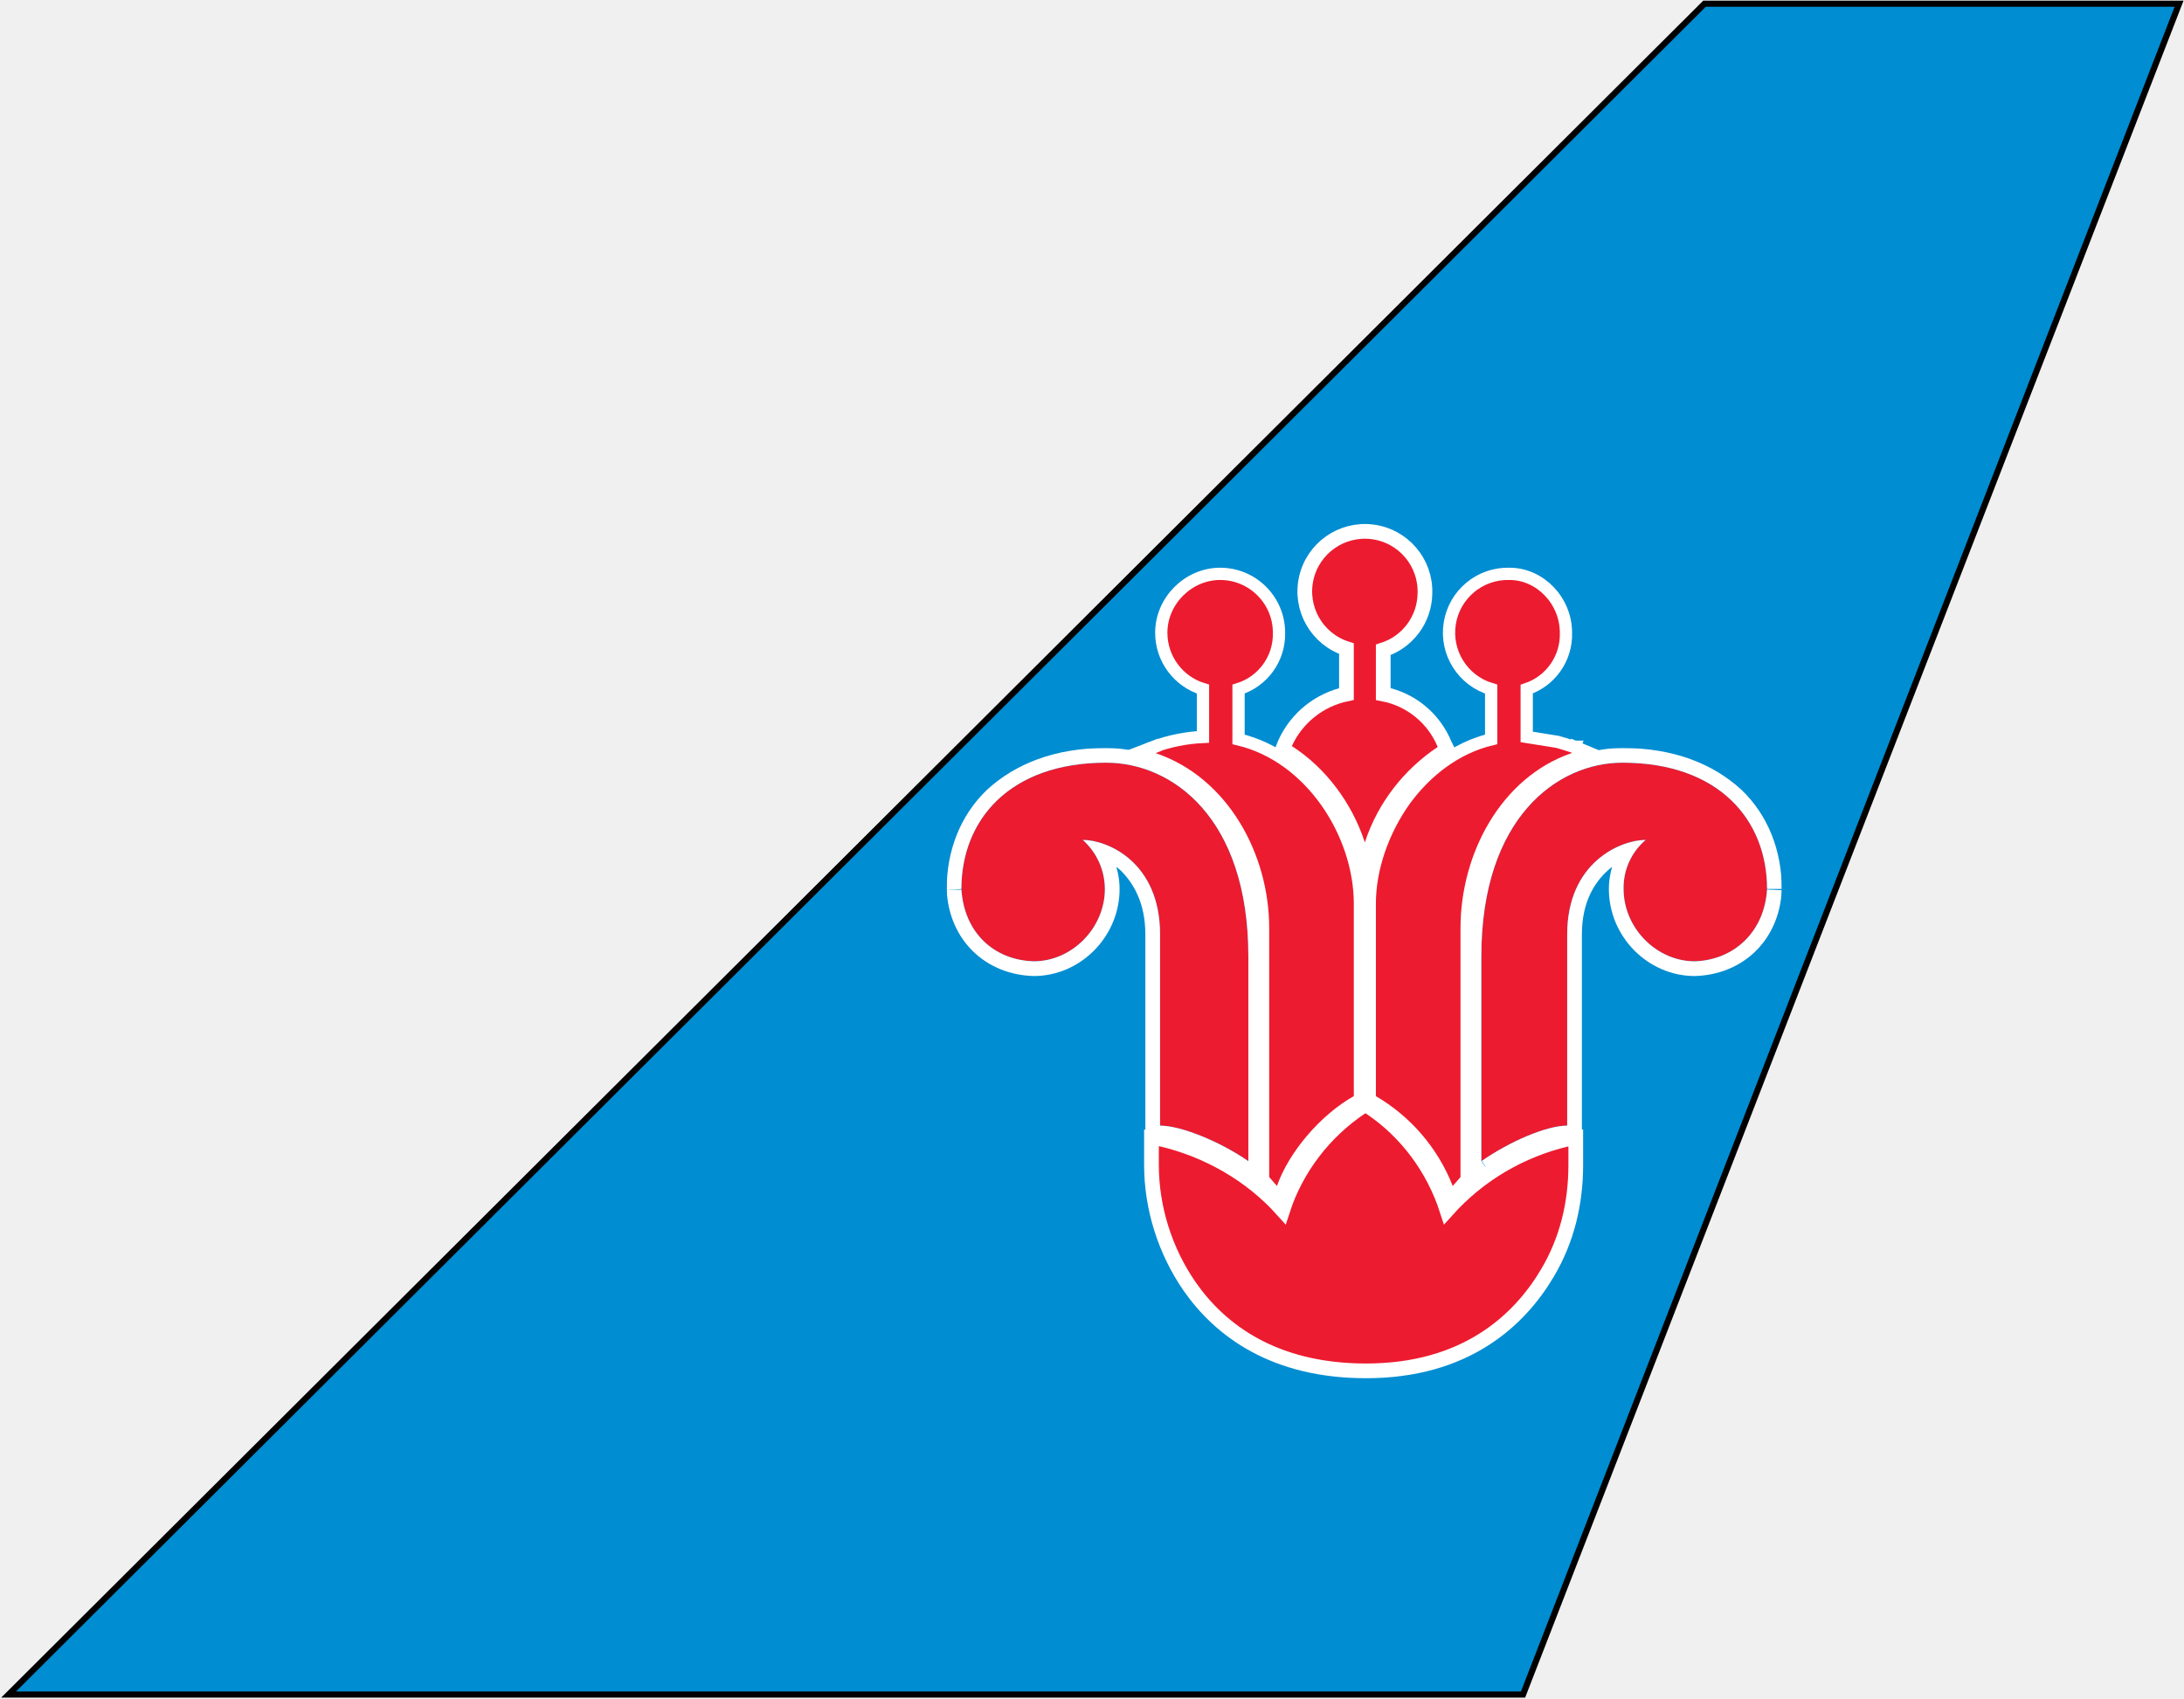
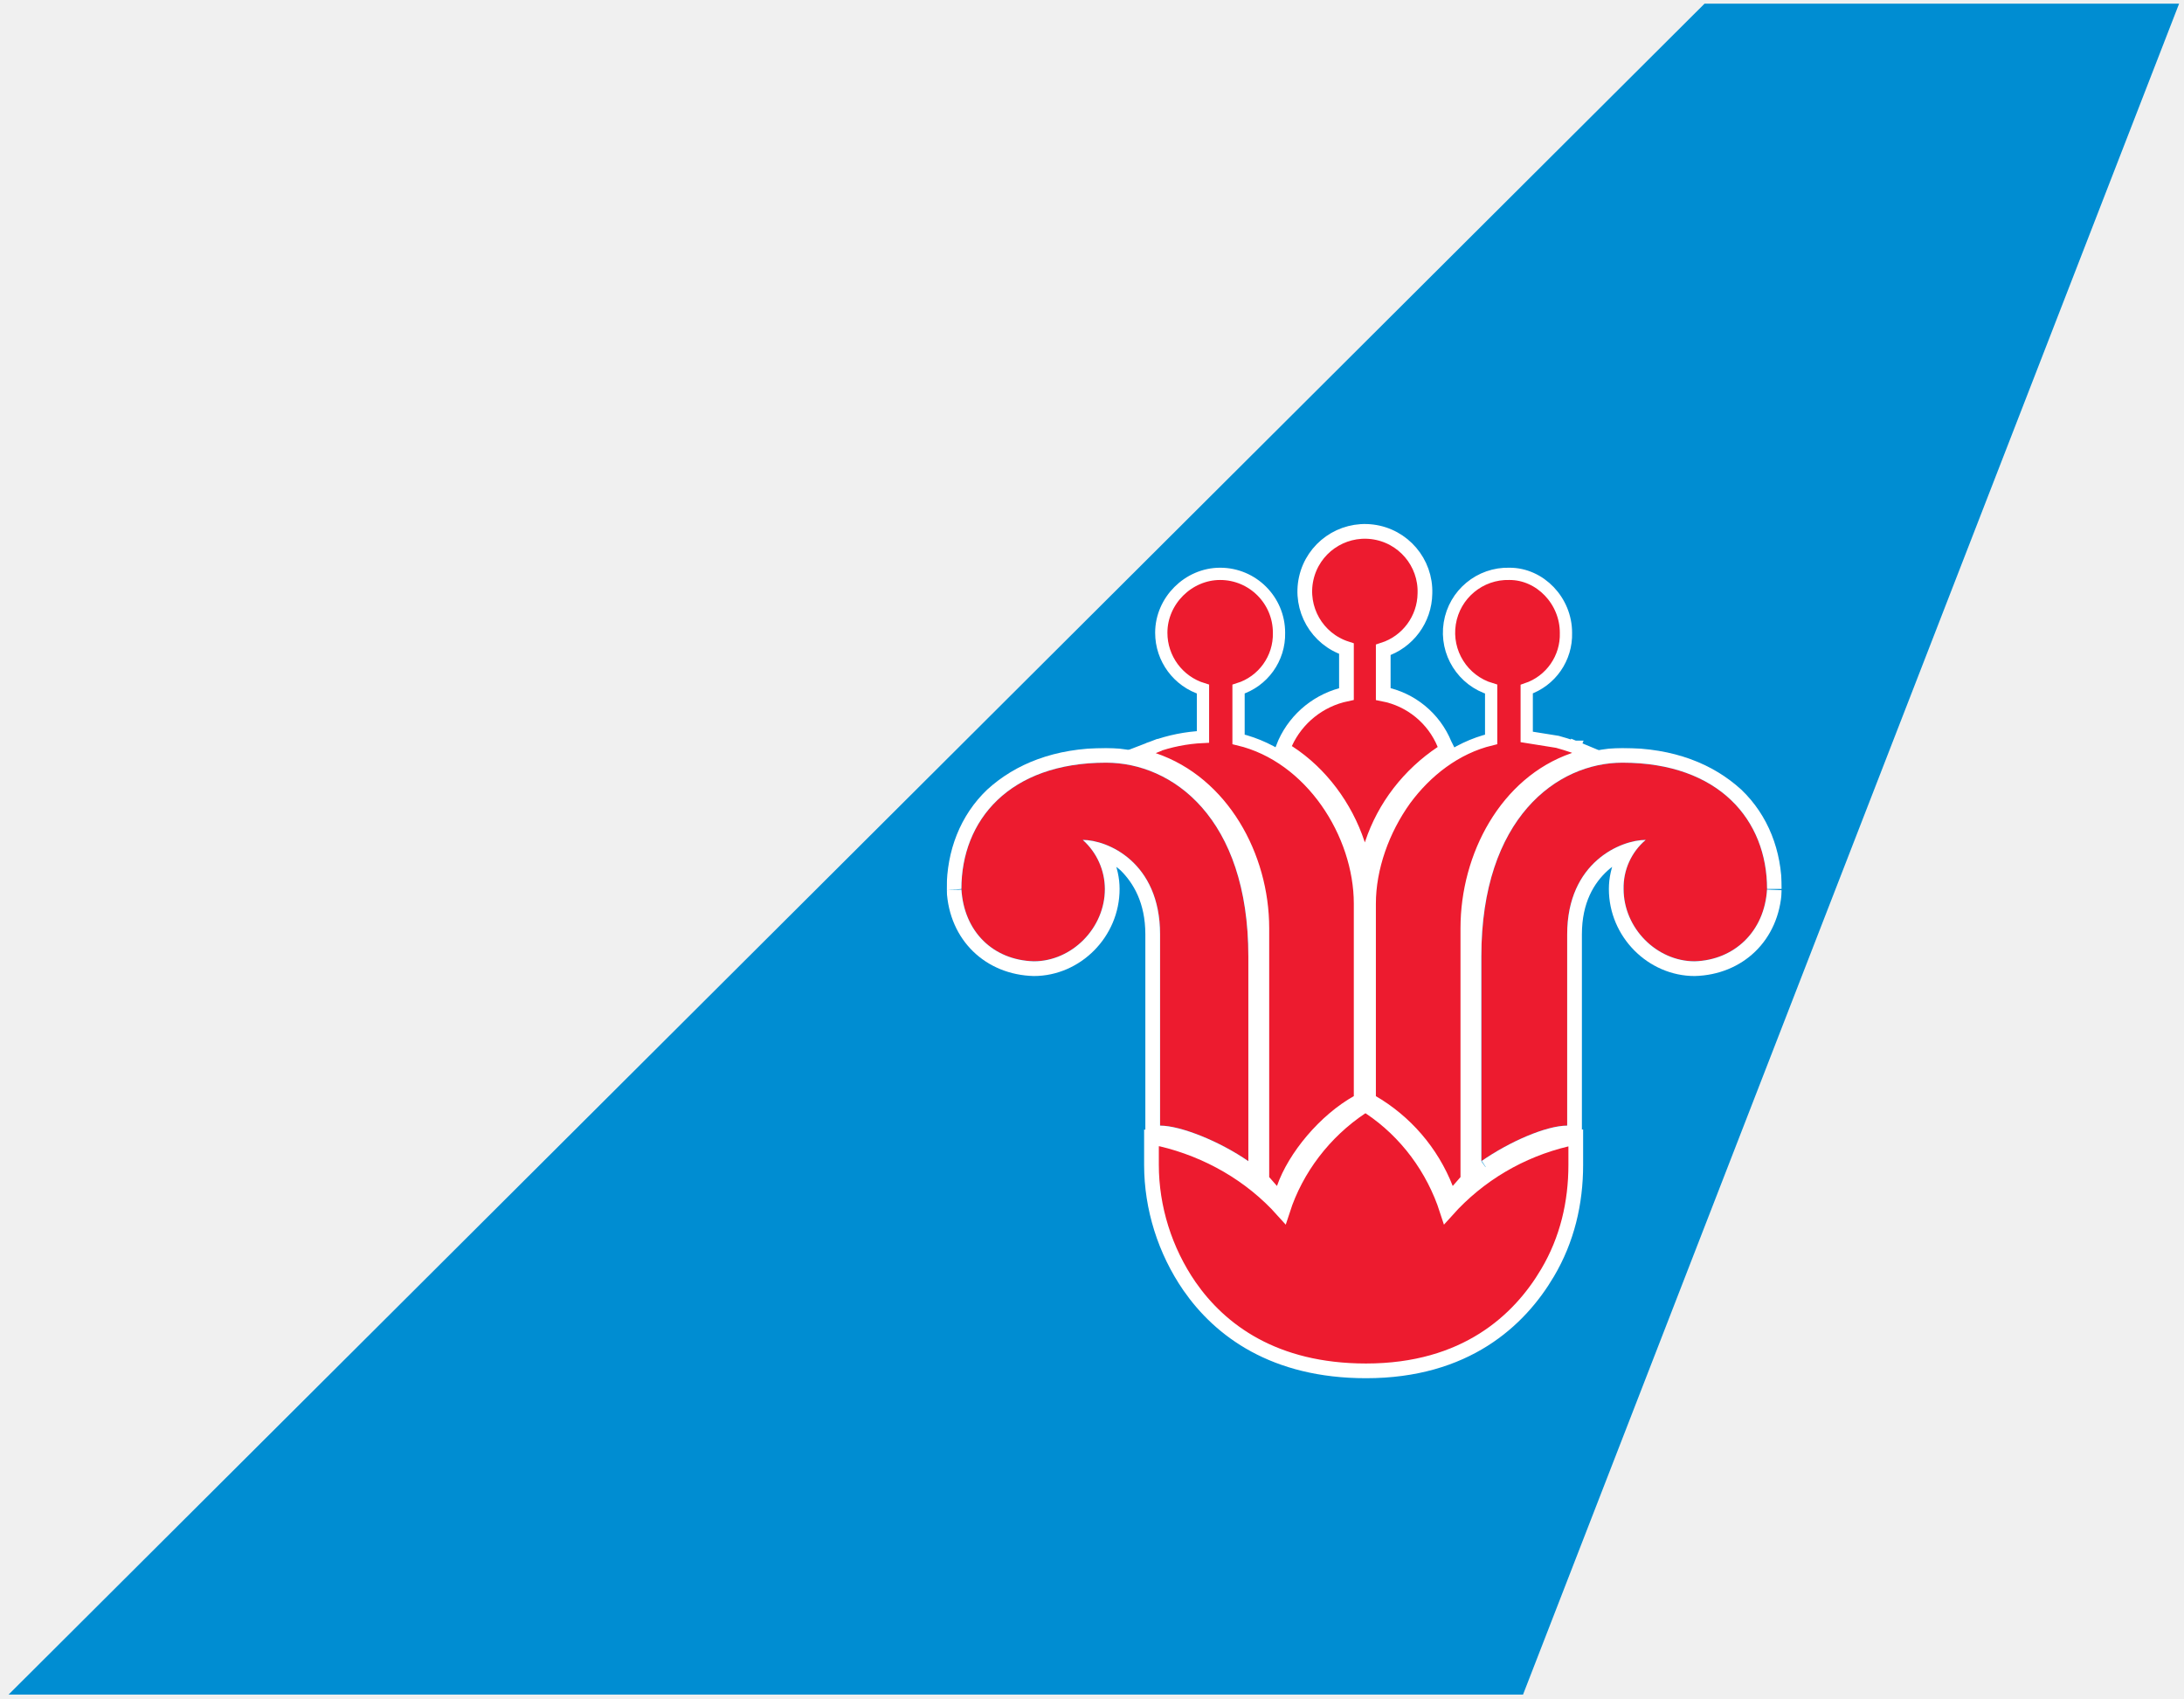
<svg xmlns="http://www.w3.org/2000/svg" fill="none" viewBox="0 0 1781 1385">
-   <path d="m1777 3-535 1379H7L1390 3h387Z" fill="#008DD2" stroke="#000" stroke-width="5" />
+   <path d="m1777 3-535 1379H7L1390 3h387Z" fill="#008DD2" />
  <mask id="a" maskUnits="userSpaceOnUse" x="772" y="610" width="681" height="360" fill="#000">
    <path fill="#fff" d="M772 610h681v360H772z" />
    <path d="M1441 725c0-56-39-103-118-103-53 0-115 45-115 158v167c23-16 53-29 70-29V762c0-59 44-77 64-77a51 51 0 0 0-18 40c0 32 27 59 58 59 32-1 57-24 59-59m-657 0c0-56 39-103 118-103 54 0 116 45 116 158v167c-23-16-55-29-72-29V762c0-59-43-77-63-77a54 54 0 0 1 18 40c0 32-27 59-58 59-33-1-57-24-59-59Z" />
  </mask>
  <path d="M1441 725c0-56-39-103-118-103-53 0-115 45-115 158v167c23-16 53-29 70-29V762c0-59 44-77 64-77a51 51 0 0 0-18 40c0 32 27 59 58 59 32-1 57-24 59-59m-657 0c0-56 39-103 118-103 54 0 116 45 116 158v167c-23-16-55-29-72-29V762c0-59-43-77-63-77a54 54 0 0 1 18 40c0 32-27 59-58 59-33-1-57-24-59-59Z" fill="#ED1B2F" />
  <path d="M1208 947h-12v23l19-13-7-10Zm70-29 1 12h11v-12h-12Zm64-233 8 9 25-21h-33v12Zm-18 40h12-12Zm58 59v12-12Zm-598-59h-12v1l12-1Zm234 222-6 10 18 12v-22h-12Zm-72-29h-12v12h12v-12Zm-63-233v-12h-31l23 21 8-9Zm18 40h-12 12Zm-58 59v12-12Zm610-59c0-31-11-60-33-81-23-21-55-34-97-34v24c37 0 63 11 80 27s26 39 26 64h24Zm-130-115c-30 0-62 13-86 41-25 28-41 70-41 129h24c0-54 15-91 35-113 19-23 45-33 68-33v-24Zm-127 170v167h24V780h-24Zm19 177c11-7 23-14 35-19s23-8 29-8l-1-24c-11 0-24 4-37 10-13 5-27 13-39 21l13 20Zm75-39V762h-24v156h24Zm0-156c0-26 10-42 21-52s24-13 31-13v-24c-13 0-31 5-47 19a90 90 0 0 0-29 70h24Zm44-86c-7 6-13 13-16 22l21 10c3-6 6-10 11-14l-16-18Zm-16 22c-4 9-6 18-6 27h24c0-6 1-12 3-17l-21-10Zm-6 27c0 39 32 71 70 71v-24c-25 0-46-21-46-47h-24Zm70 71c39-1 69-29 71-70l-24-1c-1 29-21 46-47 47v24Zm-586-71c0-25 9-48 26-64s43-27 80-27v-24c-42 0-74 13-97 34-22 21-33 50-33 81h24Zm106-91c24 0 49 10 69 33 20 22 35 59 35 113h24c0-59-16-101-41-129-24-28-57-41-87-41v24Zm104 146v167h24V780h-24Zm19 157c-12-8-27-16-40-21-14-6-28-10-39-10v24c6 0 17 3 29 8 13 5 26 12 37 19l13-20Zm-67-19V762h-24v156h24Zm0-156c0-33-12-55-28-70a74 74 0 0 0-47-19v24c7 0 20 3 31 13 10 10 20 26 20 52h24Zm-83-68c4 4 8 8 10 14l22-10c-4-8-9-16-16-22l-16 18Zm10 14c3 5 4 11 4 17h24c0-9-2-18-6-27l-22 10Zm4 17c0 26-21 47-46 47v24c38 0 70-32 70-71h-24Zm-46 47c-26-1-45-18-47-47l-24 1c2 41 32 69 71 70v-24Z" fill="#fff" mask="url(#a)" />
  <path d="M1262 1038c16-27 23-57 23-88v-22l-7 1c-38 9-72 29-98 58-11-34-33-64-63-84l-3-2-4 2c-30 20-53 50-64 84-26-29-61-49-99-58l-8-1v22c0 35 11 70 31 99 25 36 69 69 144 69 81 0 125-41 148-80Zm-86-424 4-3-2-4a68 68 0 0 0-50-41v-36a49 49 0 0 0 34-46 49 49 0 1 0-64 45v37a71 71 0 0 0-50 40l-2 5 5 3c26 17 46 44 56 74l6 18 6-18c10-30 30-56 57-74Z" fill="#ED1B2F" stroke="#fff" stroke-width="12" />
  <path d="m943 614-2-5-13 5 13 5c56 19 89 79 89 138v205l1 1 7 8 6 6 2-8c9-26 34-56 61-71l2-2V737c0-57-40-120-99-134v-41a47 47 0 0 0 33-46 48 48 0 0 0-48-48c-26 0-48 22-48 48a48 48 0 0 0 34 46v39a136 136 0 0 0-40 8l2 5Zm341-5-2 5 2-5h-1a227 227 0 0 0-13-4l-25-4v-39a47 47 0 0 0 32-46c0-26-21-48-46-48a48 48 0 0 0-15 94v41c-29 7-53 26-70 49-18 25-29 56-29 85v159l2 2a142 142 0 0 1 61 71l2 8 6-6 7-8 1-1V757c0-59 32-119 87-138l13-5-12-5Z" fill="#ED1B2F" stroke="#fff" stroke-width="10" />
</svg>
